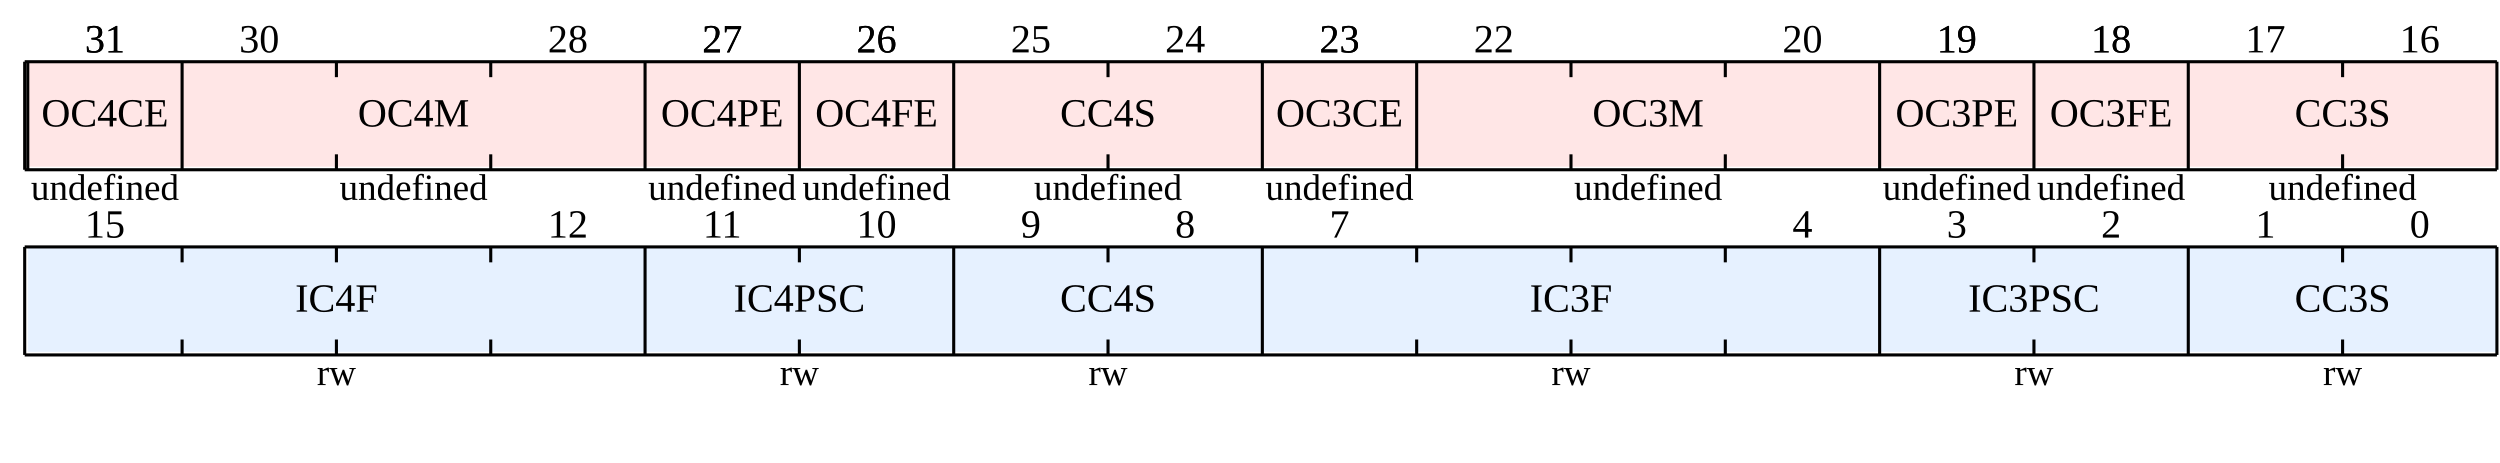
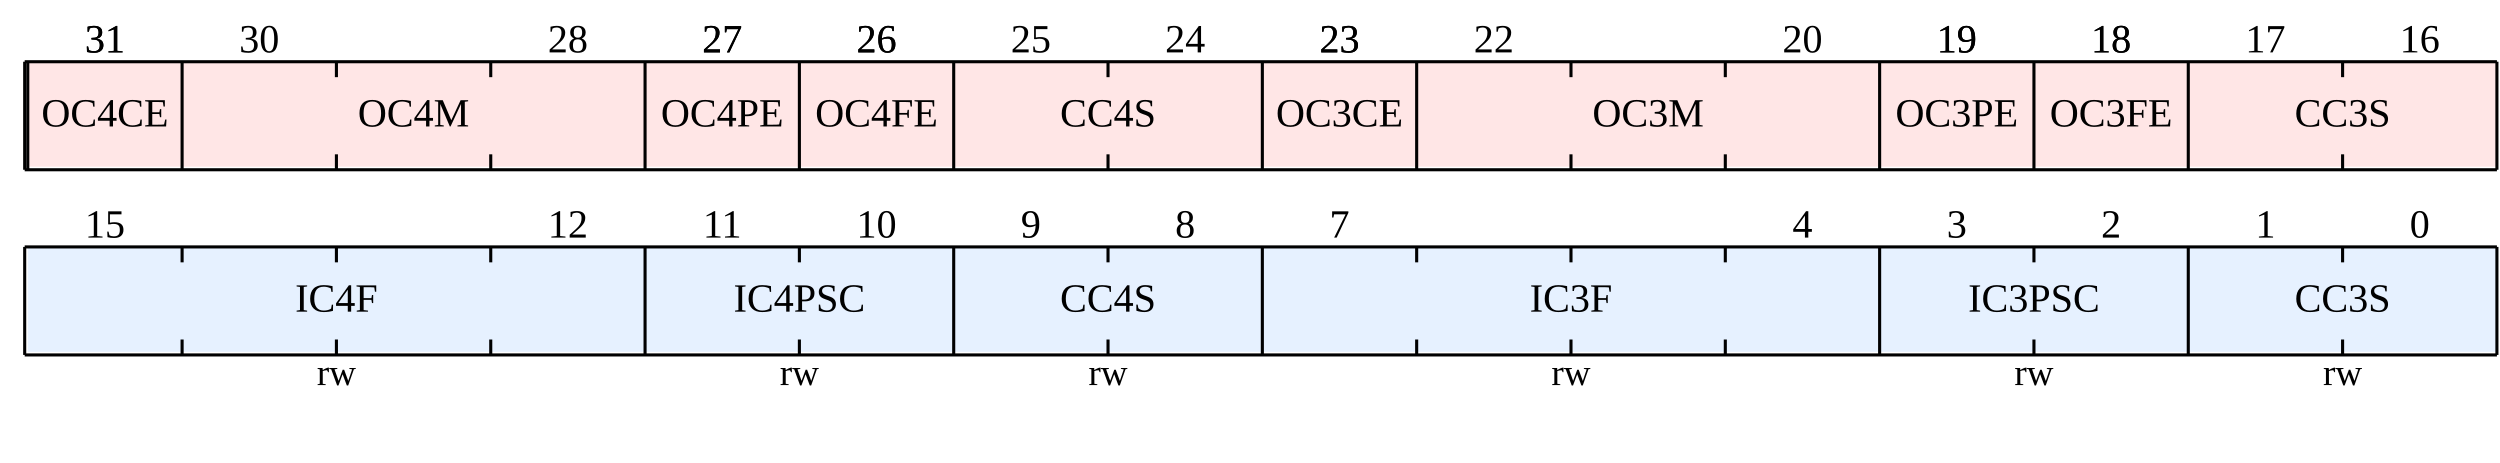
<svg xmlns="http://www.w3.org/2000/svg" width="810" height="150" viewBox="-8 0 810 150">
  <rect x="701" y="80" width="100" height="34" style="fill:#E6F1FF;" />
  <rect x="601" y="80" width="100" height="34" style="fill:#E6F1FF;" />
  <rect x="401" y="80" width="200" height="34" style="fill:#E6F1FF;" />
  <rect x="301" y="80" width="100" height="34" style="fill:#E6F1FF;" />
  <rect x="201" y="80" width="100" height="34" style="fill:#E6F1FF;" />
  <rect x="1" y="80" width="200" height="34" style="fill:#E6F1FF;" />
  <rect x="701" y="20" width="100" height="34" style="fill:#FFE6E6;" />
  <rect x="651" y="20" width="50" height="34" style="fill:#FFE6E6;" />
  <rect x="601" y="20" width="50" height="34" style="fill:#FFE6E6;" />
  <rect x="451" y="20" width="150" height="34" style="fill:#FFE6E6;" />
  <rect x="401" y="20" width="50" height="34" style="fill:#FFE6E6;" />
  <rect x="301" y="20" width="100" height="34" style="fill:#FFE6E6;" />
  <rect x="251" y="20" width="50" height="34" style="fill:#FFE6E6;" />
  <rect x="201" y="20" width="50" height="34" style="fill:#FFE6E6;" />
  <rect x="51" y="20" width="150" height="34" style="fill:#FFE6E6;" />
  <rect x="1" y="20" width="50" height="34" style="fill:#FFE6E6;" />
  <g transform="translate(751,92)">
    <text y="6" font-size="13" style="dominant-baseline:middle;text-anchor:middle;">CC3S </text>
  </g>
  <g transform="translate(751,116)">
    <text y="6" font-size="12" style="dominant-baseline:middle;text-anchor:middle;">rw </text>
  </g>
  <g transform="translate(651,92)">
    <text y="6" font-size="13" style="dominant-baseline:middle;text-anchor:middle;">IC3PSC </text>
  </g>
  <g transform="translate(651,116)">
    <text y="6" font-size="12" style="dominant-baseline:middle;text-anchor:middle;">rw </text>
  </g>
  <g transform="translate(501,92)">
    <text y="6" font-size="13" style="dominant-baseline:middle;text-anchor:middle;">IC3F </text>
  </g>
  <g transform="translate(501,116)">
    <text y="6" font-size="12" style="dominant-baseline:middle;text-anchor:middle;">rw </text>
  </g>
  <g transform="translate(351,92)">
    <text y="6" font-size="13" style="dominant-baseline:middle;text-anchor:middle;">CC4S </text>
  </g>
  <g transform="translate(351,116)">
    <text y="6" font-size="12" style="dominant-baseline:middle;text-anchor:middle;">rw </text>
  </g>
  <g transform="translate(251,92)">
    <text y="6" font-size="13" style="dominant-baseline:middle;text-anchor:middle;">IC4PSC </text>
  </g>
  <g transform="translate(251,116)">
    <text y="6" font-size="12" style="dominant-baseline:middle;text-anchor:middle;">rw </text>
  </g>
  <g transform="translate(101,92)">
    <text y="6" font-size="13" style="dominant-baseline:middle;text-anchor:middle;">IC4F </text>
  </g>
  <g transform="translate(101,116)">
    <text y="6" font-size="12" style="dominant-baseline:middle;text-anchor:middle;">rw </text>
  </g>
  <g transform="translate(751,32)">
    <text y="6" font-size="13" style="dominant-baseline:middle;text-anchor:middle;">CC3S </text>
  </g>
  <g transform="translate(751,56)">
-     <text y="6" font-size="12" style="dominant-baseline:middle;text-anchor:middle;">undefined </text>
+     <text y="6" font-size="12" style="dominant-baseline:middle;text-anchor:middle;">  </text>
  </g>
  <g transform="translate(676,32)">
    <text y="6" font-size="13" style="dominant-baseline:middle;text-anchor:middle;">OC3FE </text>
  </g>
  <g transform="translate(676,56)">
-     <text y="6" font-size="12" style="dominant-baseline:middle;text-anchor:middle;">undefined </text>
+     <text y="6" font-size="12" style="dominant-baseline:middle;text-anchor:middle;">  </text>
  </g>
  <g transform="translate(626,32)">
    <text y="6" font-size="13" style="dominant-baseline:middle;text-anchor:middle;">OC3PE </text>
  </g>
  <g transform="translate(626,56)">
-     <text y="6" font-size="12" style="dominant-baseline:middle;text-anchor:middle;">undefined </text>
+     <text y="6" font-size="12" style="dominant-baseline:middle;text-anchor:middle;">  </text>
  </g>
  <g transform="translate(526,32)">
    <text y="6" font-size="13" style="dominant-baseline:middle;text-anchor:middle;">OC3M </text>
  </g>
  <g transform="translate(526,56)">
-     <text y="6" font-size="12" style="dominant-baseline:middle;text-anchor:middle;">undefined </text>
+     <text y="6" font-size="12" style="dominant-baseline:middle;text-anchor:middle;">  </text>
  </g>
  <g transform="translate(426,32)">
    <text y="6" font-size="13" style="dominant-baseline:middle;text-anchor:middle;">OC3CE </text>
  </g>
  <g transform="translate(426,56)">
-     <text y="6" font-size="12" style="dominant-baseline:middle;text-anchor:middle;">undefined </text>
+     <text y="6" font-size="12" style="dominant-baseline:middle;text-anchor:middle;">  </text>
  </g>
  <g transform="translate(351,32)">
    <text y="6" font-size="13" style="dominant-baseline:middle;text-anchor:middle;">CC4S </text>
  </g>
  <g transform="translate(351,56)">
-     <text y="6" font-size="12" style="dominant-baseline:middle;text-anchor:middle;">undefined </text>
+     <text y="6" font-size="12" style="dominant-baseline:middle;text-anchor:middle;">  </text>
  </g>
  <g transform="translate(276,32)">
    <text y="6" font-size="13" style="dominant-baseline:middle;text-anchor:middle;">OC4FE </text>
  </g>
  <g transform="translate(276,56)">
-     <text y="6" font-size="12" style="dominant-baseline:middle;text-anchor:middle;">undefined </text>
+     <text y="6" font-size="12" style="dominant-baseline:middle;text-anchor:middle;">  </text>
  </g>
  <g transform="translate(226,32)">
    <text y="6" font-size="13" style="dominant-baseline:middle;text-anchor:middle;">OC4PE </text>
  </g>
  <g transform="translate(226,56)">
-     <text y="6" font-size="12" style="dominant-baseline:middle;text-anchor:middle;">undefined </text>
+     <text y="6" font-size="12" style="dominant-baseline:middle;text-anchor:middle;">  </text>
  </g>
  <g transform="translate(126,32)">
    <text y="6" font-size="13" style="dominant-baseline:middle;text-anchor:middle;">OC4M </text>
  </g>
  <g transform="translate(126,56)">
-     <text y="6" font-size="12" style="dominant-baseline:middle;text-anchor:middle;">undefined </text>
+     <text y="6" font-size="12" style="dominant-baseline:middle;text-anchor:middle;">  </text>
  </g>
  <g transform="translate(26,32)">
    <text y="6" font-size="13" style="dominant-baseline:middle;text-anchor:middle;">OC4CE </text>
  </g>
  <g transform="translate(26,56)">
-     <text y="6" font-size="12" style="dominant-baseline:middle;text-anchor:middle;">undefined </text>
+     <text y="6" font-size="12" style="dominant-baseline:middle;text-anchor:middle;">  </text>
  </g>
  <g transform="translate(676,68)">
    <text y="6" font-size="13" style="dominant-baseline:middle;text-anchor:middle;">2 </text>
  </g>
  <g transform="translate(726,68)">
    <text y="6" font-size="13" style="dominant-baseline:middle;text-anchor:middle;">1 </text>
  </g>
  <g transform="translate(576,68)">
    <text y="6" font-size="13" style="dominant-baseline:middle;text-anchor:middle;">4 </text>
  </g>
  <g transform="translate(626,68)">
    <text y="6" font-size="13" style="dominant-baseline:middle;text-anchor:middle;">3 </text>
  </g>
  <g transform="translate(376,68)">
    <text y="6" font-size="13" style="dominant-baseline:middle;text-anchor:middle;">8 </text>
  </g>
  <g transform="translate(426,68)">
    <text y="6" font-size="13" style="dominant-baseline:middle;text-anchor:middle;">7 </text>
  </g>
  <g transform="translate(276,68)">
    <text y="6" font-size="13" style="dominant-baseline:middle;text-anchor:middle;">10 </text>
  </g>
  <g transform="translate(326,68)">
    <text y="6" font-size="13" style="dominant-baseline:middle;text-anchor:middle;">9 </text>
  </g>
  <g transform="translate(176,68)">
    <text y="6" font-size="13" style="dominant-baseline:middle;text-anchor:middle;">12 </text>
  </g>
  <g transform="translate(226,68)">
    <text y="6" font-size="13" style="dominant-baseline:middle;text-anchor:middle;">11 </text>
  </g>
  <g transform="translate(-24,68)">
    <text y="6" font-size="13" style="dominant-baseline:middle;text-anchor:middle;">16 </text>
  </g>
  <g transform="translate(26,68)">
    <text y="6" font-size="13" style="dominant-baseline:middle;text-anchor:middle;">15 </text>
  </g>
  <g transform="translate(676,8)">
    <text y="6" font-size="13" style="dominant-baseline:middle;text-anchor:middle;">18 </text>
  </g>
  <g transform="translate(726,8)">
    <text y="6" font-size="13" style="dominant-baseline:middle;text-anchor:middle;">17 </text>
  </g>
  <g transform="translate(626,8)">
    <text y="6" font-size="13" style="dominant-baseline:middle;text-anchor:middle;">19 </text>
  </g>
  <g transform="translate(676,8)">
    <text y="6" font-size="13" style="dominant-baseline:middle;text-anchor:middle;">18 </text>
  </g>
  <g transform="translate(576,8)">
    <text y="6" font-size="13" style="dominant-baseline:middle;text-anchor:middle;">20 </text>
  </g>
  <g transform="translate(626,8)">
    <text y="6" font-size="13" style="dominant-baseline:middle;text-anchor:middle;">19 </text>
  </g>
  <g transform="translate(426,8)">
    <text y="6" font-size="13" style="dominant-baseline:middle;text-anchor:middle;">23 </text>
  </g>
  <g transform="translate(476,8)">
    <text y="6" font-size="13" style="dominant-baseline:middle;text-anchor:middle;">22 </text>
  </g>
  <g transform="translate(376,8)">
    <text y="6" font-size="13" style="dominant-baseline:middle;text-anchor:middle;">24 </text>
  </g>
  <g transform="translate(426,8)">
    <text y="6" font-size="13" style="dominant-baseline:middle;text-anchor:middle;">23 </text>
  </g>
  <g transform="translate(276,8)">
    <text y="6" font-size="13" style="dominant-baseline:middle;text-anchor:middle;">26 </text>
  </g>
  <g transform="translate(326,8)">
    <text y="6" font-size="13" style="dominant-baseline:middle;text-anchor:middle;">25 </text>
  </g>
  <g transform="translate(226,8)">
    <text y="6" font-size="13" style="dominant-baseline:middle;text-anchor:middle;">27 </text>
  </g>
  <g transform="translate(276,8)">
    <text y="6" font-size="13" style="dominant-baseline:middle;text-anchor:middle;">26 </text>
  </g>
  <g transform="translate(176,8)">
    <text y="6" font-size="13" style="dominant-baseline:middle;text-anchor:middle;">28 </text>
  </g>
  <g transform="translate(226,8)">
    <text y="6" font-size="13" style="dominant-baseline:middle;text-anchor:middle;">27 </text>
  </g>
  <g transform="translate(26,8)">
    <text y="6" font-size="13" style="dominant-baseline:middle;text-anchor:middle;">31 </text>
  </g>
  <g transform="translate(76,8)">
    <text y="6" font-size="13" style="dominant-baseline:middle;text-anchor:middle;">30 </text>
  </g>
  <g transform="translate(-24,8)">
    <text y="6" font-size="13" style="dominant-baseline:middle;text-anchor:middle;">32 </text>
  </g>
  <g transform="translate(26,8)">
    <text y="6" font-size="13" style="dominant-baseline:middle;text-anchor:middle;">31 </text>
  </g>
  <line x1="751" y1="80" x2="751" y2="85" stroke="black" stroke-width="1" />
  <line x1="751" y1="115" x2="751" y2="110" stroke="black" stroke-width="1" />
  <line x1="701" y1="80" x2="701" y2="115" stroke="black" stroke-width="1" />
  <line x1="651" y1="80" x2="651" y2="85" stroke="black" stroke-width="1" />
  <line x1="651" y1="115" x2="651" y2="110" stroke="black" stroke-width="1" />
  <line x1="601" y1="80" x2="601" y2="115" stroke="black" stroke-width="1" />
  <line x1="551" y1="80" x2="551" y2="85" stroke="black" stroke-width="1" />
  <line x1="551" y1="115" x2="551" y2="110" stroke="black" stroke-width="1" />
  <line x1="501" y1="80" x2="501" y2="85" stroke="black" stroke-width="1" />
  <line x1="501" y1="115" x2="501" y2="110" stroke="black" stroke-width="1" />
  <line x1="451" y1="80" x2="451" y2="85" stroke="black" stroke-width="1" />
  <line x1="451" y1="115" x2="451" y2="110" stroke="black" stroke-width="1" />
  <line x1="401" y1="80" x2="401" y2="115" stroke="black" stroke-width="1" />
  <line x1="351" y1="80" x2="351" y2="85" stroke="black" stroke-width="1" />
  <line x1="351" y1="115" x2="351" y2="110" stroke="black" stroke-width="1" />
  <line x1="301" y1="80" x2="301" y2="115" stroke="black" stroke-width="1" />
  <line x1="251" y1="80" x2="251" y2="85" stroke="black" stroke-width="1" />
  <line x1="251" y1="115" x2="251" y2="110" stroke="black" stroke-width="1" />
  <line x1="201" y1="80" x2="201" y2="115" stroke="black" stroke-width="1" />
  <line x1="151" y1="80" x2="151" y2="85" stroke="black" stroke-width="1" />
  <line x1="151" y1="115" x2="151" y2="110" stroke="black" stroke-width="1" />
  <line x1="101" y1="80" x2="101" y2="85" stroke="black" stroke-width="1" />
  <line x1="101" y1="115" x2="101" y2="110" stroke="black" stroke-width="1" />
  <line x1="51" y1="80" x2="51" y2="85" stroke="black" stroke-width="1" />
  <line x1="51" y1="115" x2="51" y2="110" stroke="black" stroke-width="1" />
  <line x1="751" y1="20" x2="751" y2="25" stroke="black" stroke-width="1" />
  <line x1="751" y1="55" x2="751" y2="50" stroke="black" stroke-width="1" />
  <line x1="701" y1="20" x2="701" y2="55" stroke="black" stroke-width="1" />
  <line x1="651" y1="20" x2="651" y2="55" stroke="black" stroke-width="1" />
  <line x1="601" y1="20" x2="601" y2="55" stroke="black" stroke-width="1" />
  <line x1="551" y1="20" x2="551" y2="25" stroke="black" stroke-width="1" />
  <line x1="551" y1="55" x2="551" y2="50" stroke="black" stroke-width="1" />
  <line x1="501" y1="20" x2="501" y2="25" stroke="black" stroke-width="1" />
  <line x1="501" y1="55" x2="501" y2="50" stroke="black" stroke-width="1" />
  <line x1="451" y1="20" x2="451" y2="55" stroke="black" stroke-width="1" />
  <line x1="401" y1="20" x2="401" y2="55" stroke="black" stroke-width="1" />
  <line x1="351" y1="20" x2="351" y2="25" stroke="black" stroke-width="1" />
  <line x1="351" y1="55" x2="351" y2="50" stroke="black" stroke-width="1" />
  <line x1="301" y1="20" x2="301" y2="55" stroke="black" stroke-width="1" />
  <line x1="251" y1="20" x2="251" y2="55" stroke="black" stroke-width="1" />
  <line x1="201" y1="20" x2="201" y2="55" stroke="black" stroke-width="1" />
  <line x1="151" y1="20" x2="151" y2="25" stroke="black" stroke-width="1" />
  <line x1="151" y1="55" x2="151" y2="50" stroke="black" stroke-width="1" />
  <line x1="101" y1="20" x2="101" y2="25" stroke="black" stroke-width="1" />
  <line x1="101" y1="55" x2="101" y2="50" stroke="black" stroke-width="1" />
  <line x1="51" y1="20" x2="51" y2="55" stroke="black" stroke-width="1" />
  <line x1="1" y1="20" x2="1" y2="55" stroke="black" stroke-width="1" />
  <line x1="0" y1="20" x2="801" y2="20" stroke="black" stroke-width="1" />
  <line x1="0" y1="20" x2="0" y2="55" stroke="black" stroke-width="1" />
  <line x1="0" y1="55" x2="801" y2="55" stroke="black" stroke-width="1" />
  <line x1="801" y1="20" x2="801" y2="55" stroke="black" stroke-width="1" />
  <line x1="0" y1="80" x2="801" y2="80" stroke="black" stroke-width="1" />
  <line x1="0" y1="80" x2="0" y2="115" stroke="black" stroke-width="1" />
  <line x1="0" y1="115" x2="801" y2="115" stroke="black" stroke-width="1" />
  <line x1="801" y1="80" x2="801" y2="115" stroke="black" stroke-width="1" />
  <g transform="translate(776,8)">
    <text y="6" font-size="13" style="dominant-baseline:middle;text-anchor:middle;">16 </text>
  </g>
  <g transform="translate(776,68)">
    <text y="6" font-size="13" style="dominant-baseline:middle;text-anchor:middle;">0 </text>
  </g>
</svg>
